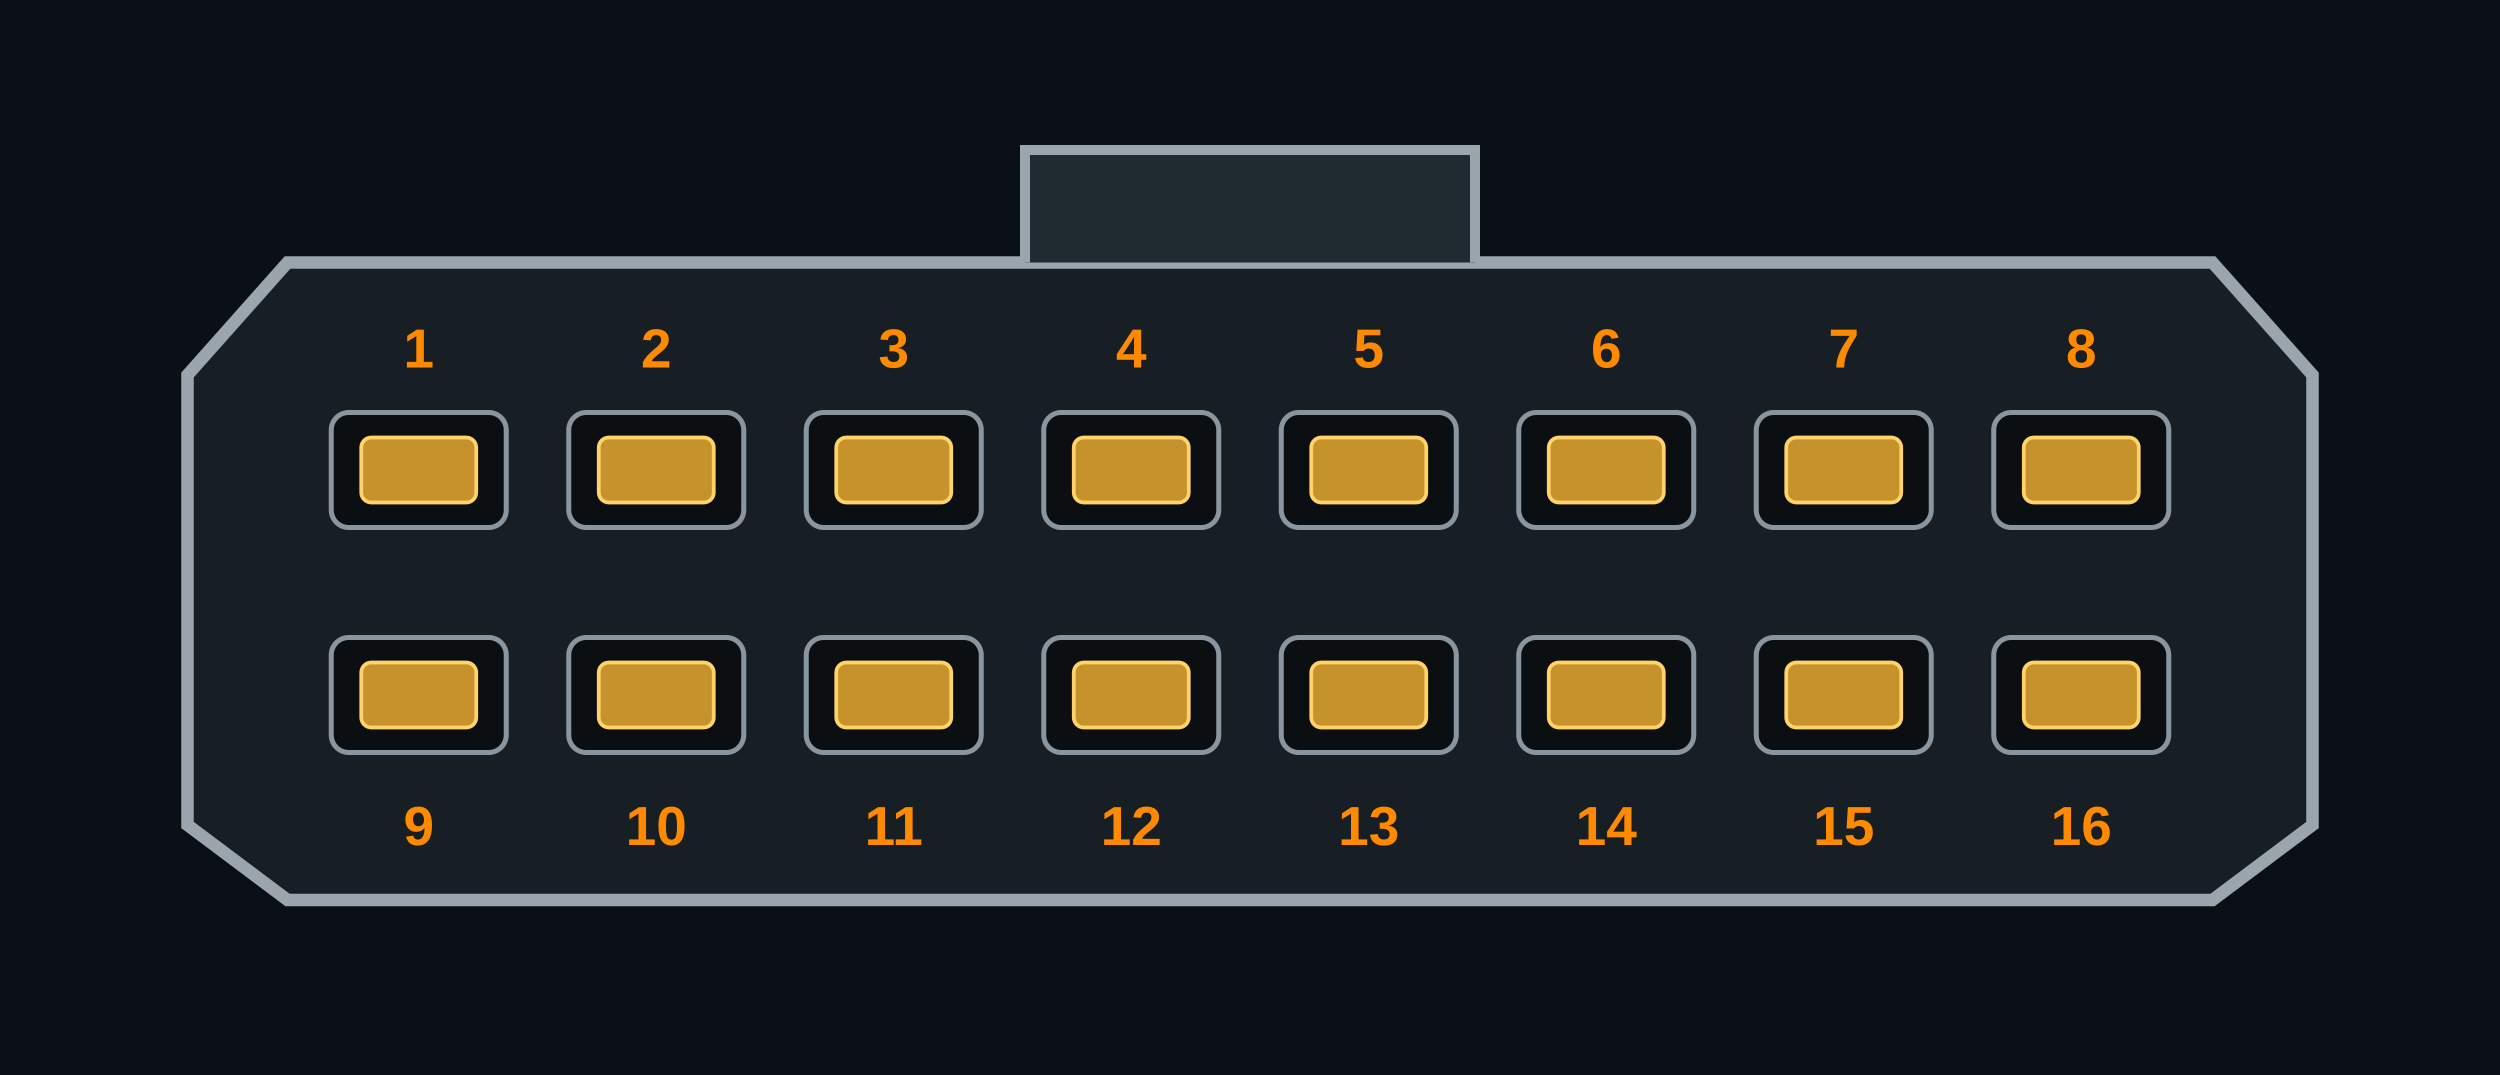
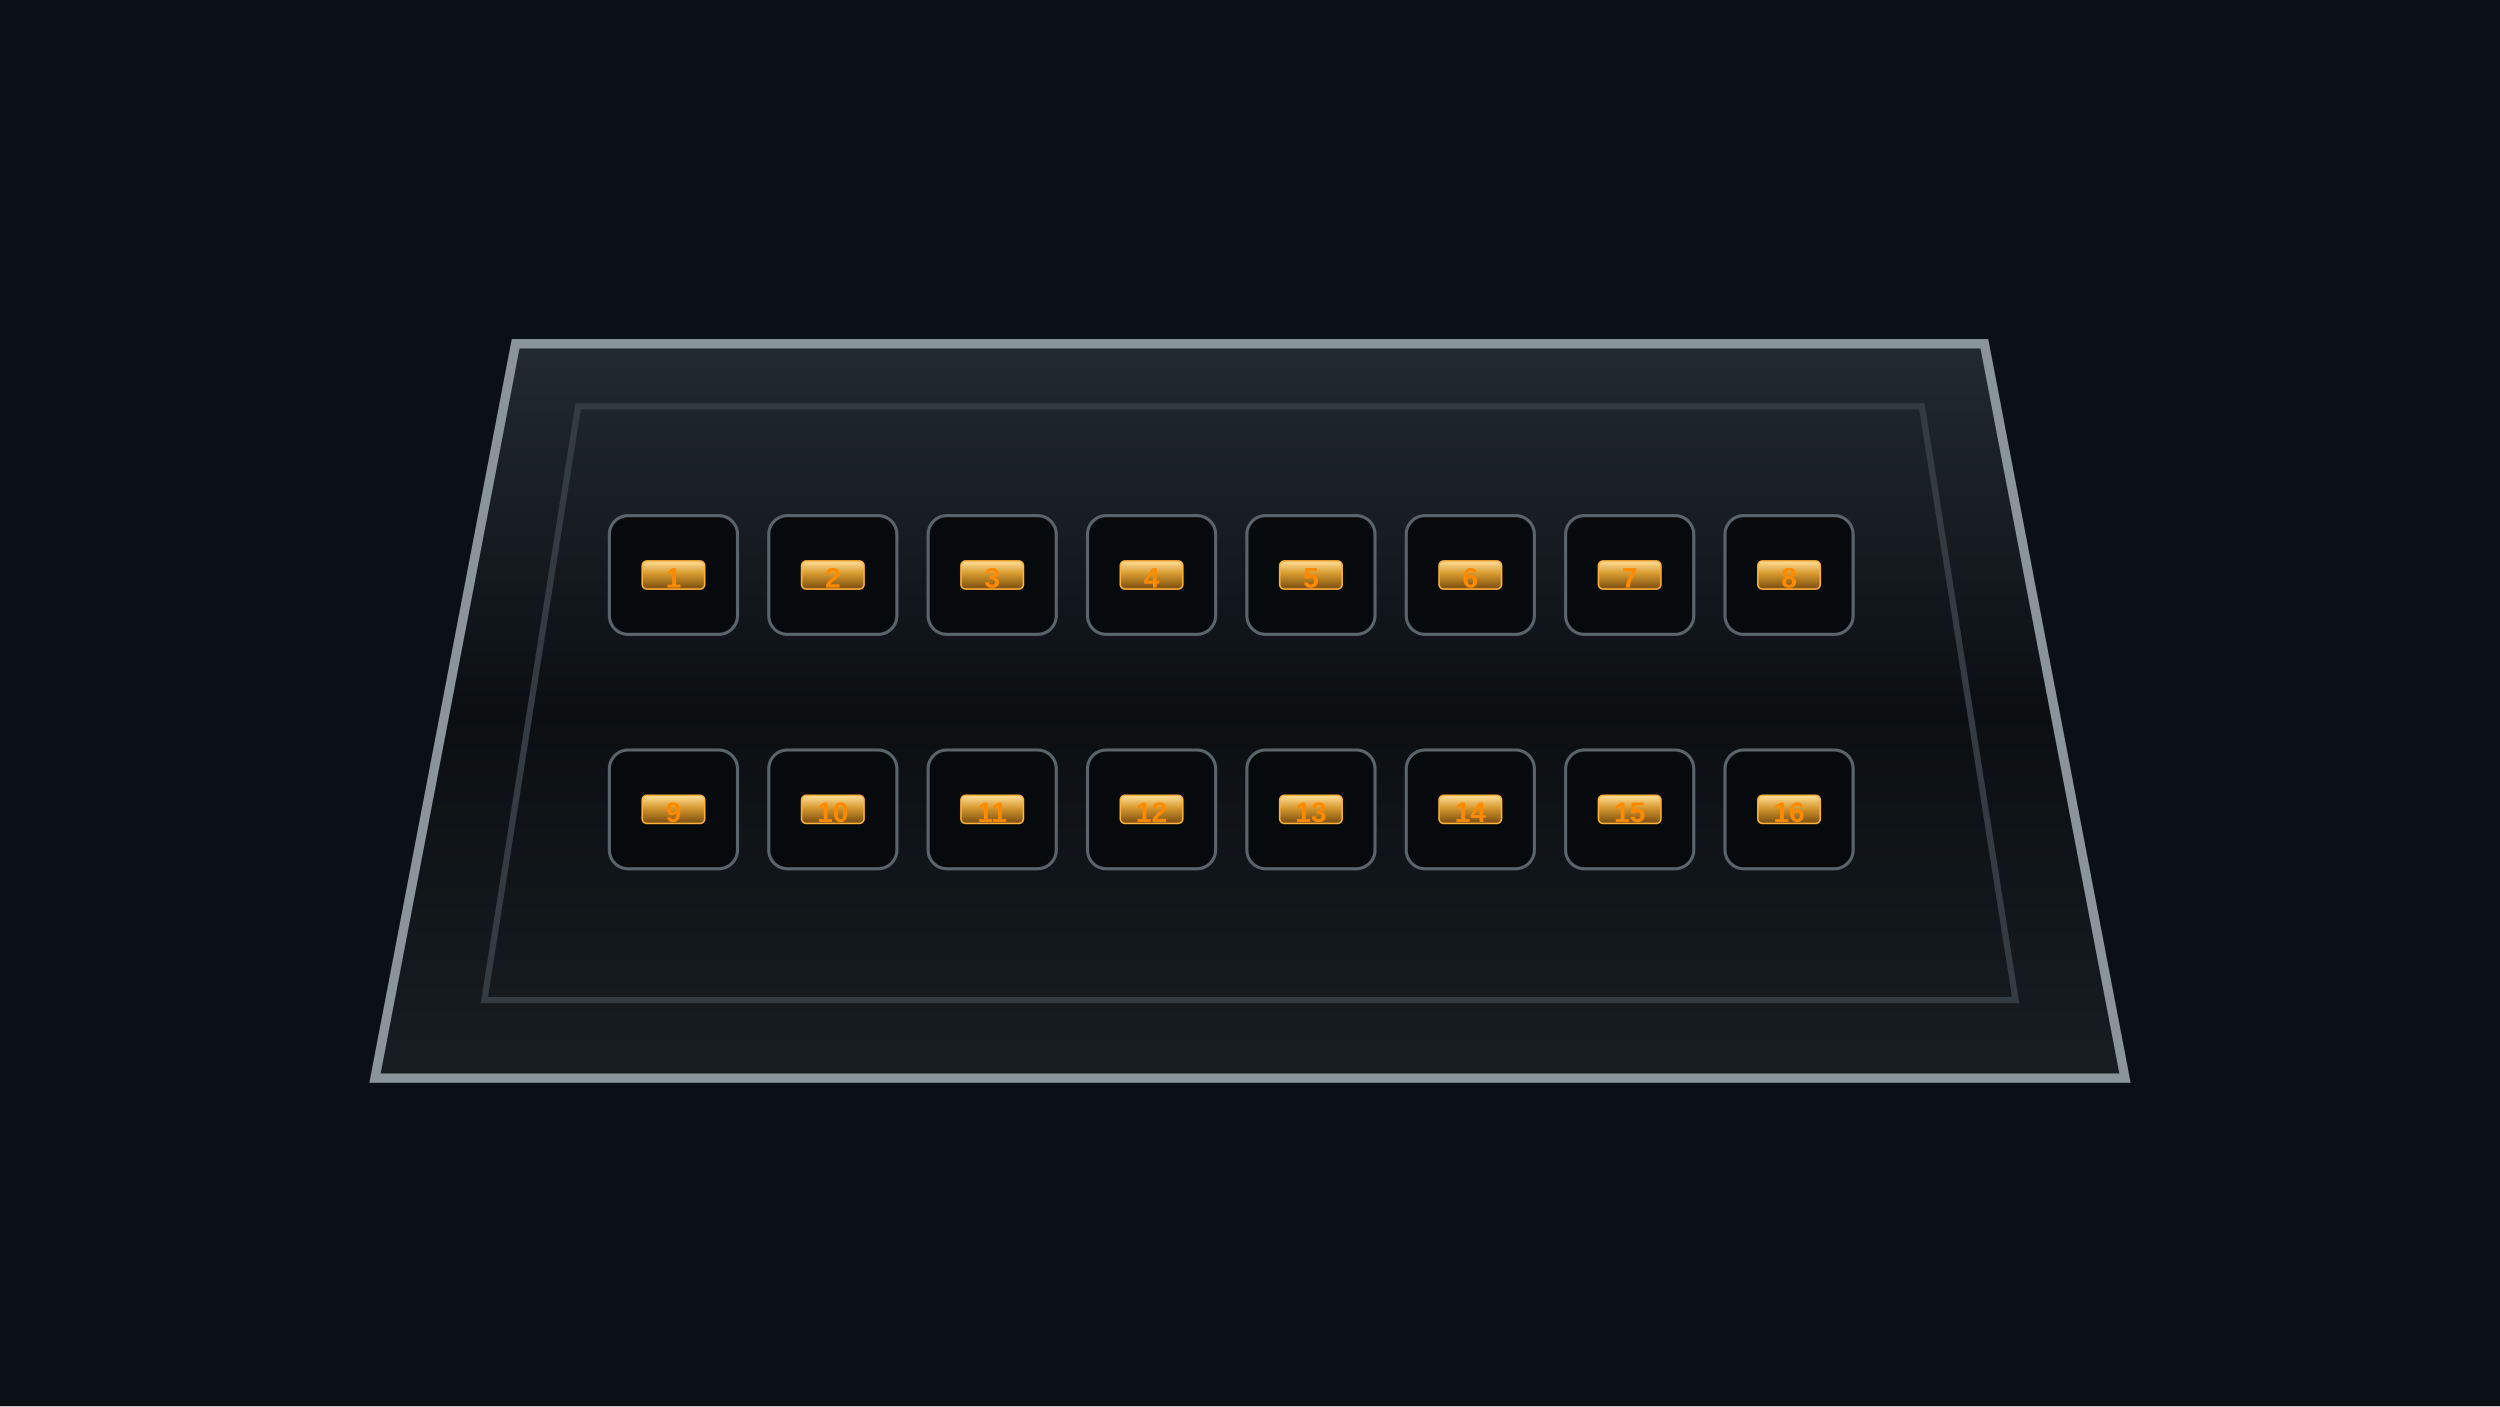
- <svg xmlns="http://www.w3.org/2000/svg" width="1000" height="430" viewBox="0 0 1000 430">
-   <rect width="1000" height="430" fill="#0a1015" />
-   <path d="M115 105H885L925 150V330L885 360H115L75 330V150Z" fill="#171f25" stroke="#9aa5ad" stroke-width="5" />
-   <path d="M410 105V60H590V105" fill="#202a31" stroke="#9aa5ad" stroke-width="4" />
+ <svg xmlns="http://www.w3.org/2000/svg" width="1600" height="900" viewBox="0 0 1600 900">
  <defs>
-     <g id="s">
-       <rect x="-35" y="-23" width="70" height="46" rx="7" fill="#0b0f12" stroke="#8a969f" stroke-width="2" />
-       <rect x="-23" y="-13" width="46" height="26" rx="4" fill="#c6922c" stroke="#ffd36a" stroke-width="1.5" />
+     <linearGradient id="s" x1="0" y1="0" x2="0" y2="1">
+       <stop stop-color="#222a30" />
+       <stop offset=".5" stop-color="#0b0f12" />
+       <stop offset="1" stop-color="#171d21" />
+     </linearGradient>
+     <linearGradient id="c" x1="0" y1="0" x2="0" y2="1">
+       <stop stop-color="#ffe09b" />
+       <stop offset=".45" stop-color="#d79a2f" />
+       <stop offset="1" stop-color="#7b4d10" />
+     </linearGradient>
+     <g id="p">
+       <rect width="82" height="76" rx="12" fill="#070a0c" stroke="#59646b" stroke-width="2" />
+       <rect x="21" y="29" width="40" height="18" rx="3" fill="url(#c)" stroke="#ffb13a" />
    </g>
  </defs>
-   <use href="#s" x="167.5" y="188" />
-   <text x="167.5" y="147" text-anchor="middle" fill="#ff8a00" font-family="Segoe UI,Arial,sans-serif" font-size="22" font-weight="700">1</text>
-   <use href="#s" x="262.5" y="188" />
-   <text x="262.5" y="147" text-anchor="middle" fill="#ff8a00" font-family="Segoe UI,Arial,sans-serif" font-size="22" font-weight="700">2</text>
-   <use href="#s" x="357.5" y="188" />
-   <text x="357.5" y="147" text-anchor="middle" fill="#ff8a00" font-family="Segoe UI,Arial,sans-serif" font-size="22" font-weight="700">3</text>
-   <use href="#s" x="452.5" y="188" />
-   <text x="452.5" y="147" text-anchor="middle" fill="#ff8a00" font-family="Segoe UI,Arial,sans-serif" font-size="22" font-weight="700">4</text>
-   <use href="#s" x="547.5" y="188" />
-   <text x="547.5" y="147" text-anchor="middle" fill="#ff8a00" font-family="Segoe UI,Arial,sans-serif" font-size="22" font-weight="700">5</text>
-   <use href="#s" x="642.5" y="188" />
-   <text x="642.5" y="147" text-anchor="middle" fill="#ff8a00" font-family="Segoe UI,Arial,sans-serif" font-size="22" font-weight="700">6</text>
-   <use href="#s" x="737.5" y="188" />
-   <text x="737.5" y="147" text-anchor="middle" fill="#ff8a00" font-family="Segoe UI,Arial,sans-serif" font-size="22" font-weight="700">7</text>
-   <use href="#s" x="832.5" y="188" />
-   <text x="832.5" y="147" text-anchor="middle" fill="#ff8a00" font-family="Segoe UI,Arial,sans-serif" font-size="22" font-weight="700">8</text>
-   <use href="#s" x="167.5" y="278" />
-   <text x="167.5" y="338" text-anchor="middle" fill="#ff8a00" font-family="Segoe UI,Arial,sans-serif" font-size="22" font-weight="700">9</text>
-   <use href="#s" x="262.5" y="278" />
-   <text x="262.5" y="338" text-anchor="middle" fill="#ff8a00" font-family="Segoe UI,Arial,sans-serif" font-size="22" font-weight="700">10</text>
-   <use href="#s" x="357.5" y="278" />
-   <text x="357.5" y="338" text-anchor="middle" fill="#ff8a00" font-family="Segoe UI,Arial,sans-serif" font-size="22" font-weight="700">11</text>
-   <use href="#s" x="452.5" y="278" />
-   <text x="452.5" y="338" text-anchor="middle" fill="#ff8a00" font-family="Segoe UI,Arial,sans-serif" font-size="22" font-weight="700">12</text>
-   <use href="#s" x="547.5" y="278" />
-   <text x="547.5" y="338" text-anchor="middle" fill="#ff8a00" font-family="Segoe UI,Arial,sans-serif" font-size="22" font-weight="700">13</text>
-   <use href="#s" x="642.5" y="278" />
-   <text x="642.5" y="338" text-anchor="middle" fill="#ff8a00" font-family="Segoe UI,Arial,sans-serif" font-size="22" font-weight="700">14</text>
-   <use href="#s" x="737.5" y="278" />
-   <text x="737.5" y="338" text-anchor="middle" fill="#ff8a00" font-family="Segoe UI,Arial,sans-serif" font-size="22" font-weight="700">15</text>
-   <use href="#s" x="832.5" y="278" />
-   <text x="832.5" y="338" text-anchor="middle" fill="#ff8a00" font-family="Segoe UI,Arial,sans-serif" font-size="22" font-weight="700">16</text>
+   <rect width="1600" height="900" fill="#0a1015" />
+   <path d="M330 220H1270L1360 690H240Z" fill="url(#s)" stroke="#89949b" stroke-width="6" />
+   <path d="M370 260H1230L1290 640H310Z" fill="none" stroke="#323c42" stroke-width="4" />
+   <g transform="translate(390 330)">
+     <use href="#p" />
+     <text x="41" y="46" text-anchor="middle" font-family="Segoe UI,Arial" font-size="18" font-weight="700" fill="#ff8a00">1</text>
+   </g>
+   <g transform="translate(492 330)">
+     <use href="#p" />
+     <text x="41" y="46" text-anchor="middle" font-family="Segoe UI,Arial" font-size="18" font-weight="700" fill="#ff8a00">2</text>
+   </g>
+   <g transform="translate(594 330)">
+     <use href="#p" />
+     <text x="41" y="46" text-anchor="middle" font-family="Segoe UI,Arial" font-size="18" font-weight="700" fill="#ff8a00">3</text>
+   </g>
+   <g transform="translate(696 330)">
+     <use href="#p" />
+     <text x="41" y="46" text-anchor="middle" font-family="Segoe UI,Arial" font-size="18" font-weight="700" fill="#ff8a00">4</text>
+   </g>
+   <g transform="translate(798 330)">
+     <use href="#p" />
+     <text x="41" y="46" text-anchor="middle" font-family="Segoe UI,Arial" font-size="18" font-weight="700" fill="#ff8a00">5</text>
+   </g>
+   <g transform="translate(900 330)">
+     <use href="#p" />
+     <text x="41" y="46" text-anchor="middle" font-family="Segoe UI,Arial" font-size="18" font-weight="700" fill="#ff8a00">6</text>
+   </g>
+   <g transform="translate(1002 330)">
+     <use href="#p" />
+     <text x="41" y="46" text-anchor="middle" font-family="Segoe UI,Arial" font-size="18" font-weight="700" fill="#ff8a00">7</text>
+   </g>
+   <g transform="translate(1104 330)">
+     <use href="#p" />
+     <text x="41" y="46" text-anchor="middle" font-family="Segoe UI,Arial" font-size="18" font-weight="700" fill="#ff8a00">8</text>
+   </g>
+   <g transform="translate(390 480)">
+     <use href="#p" />
+     <text x="41" y="46" text-anchor="middle" font-family="Segoe UI,Arial" font-size="18" font-weight="700" fill="#ff8a00">9</text>
+   </g>
+   <g transform="translate(492 480)">
+     <use href="#p" />
+     <text x="41" y="46" text-anchor="middle" font-family="Segoe UI,Arial" font-size="18" font-weight="700" fill="#ff8a00">10</text>
+   </g>
+   <g transform="translate(594 480)">
+     <use href="#p" />
+     <text x="41" y="46" text-anchor="middle" font-family="Segoe UI,Arial" font-size="18" font-weight="700" fill="#ff8a00">11</text>
+   </g>
+   <g transform="translate(696 480)">
+     <use href="#p" />
+     <text x="41" y="46" text-anchor="middle" font-family="Segoe UI,Arial" font-size="18" font-weight="700" fill="#ff8a00">12</text>
+   </g>
+   <g transform="translate(798 480)">
+     <use href="#p" />
+     <text x="41" y="46" text-anchor="middle" font-family="Segoe UI,Arial" font-size="18" font-weight="700" fill="#ff8a00">13</text>
+   </g>
+   <g transform="translate(900 480)">
+     <use href="#p" />
+     <text x="41" y="46" text-anchor="middle" font-family="Segoe UI,Arial" font-size="18" font-weight="700" fill="#ff8a00">14</text>
+   </g>
+   <g transform="translate(1002 480)">
+     <use href="#p" />
+     <text x="41" y="46" text-anchor="middle" font-family="Segoe UI,Arial" font-size="18" font-weight="700" fill="#ff8a00">15</text>
+   </g>
+   <g transform="translate(1104 480)">
+     <use href="#p" />
+     <text x="41" y="46" text-anchor="middle" font-family="Segoe UI,Arial" font-size="18" font-weight="700" fill="#ff8a00">16</text>
+   </g>
</svg>
